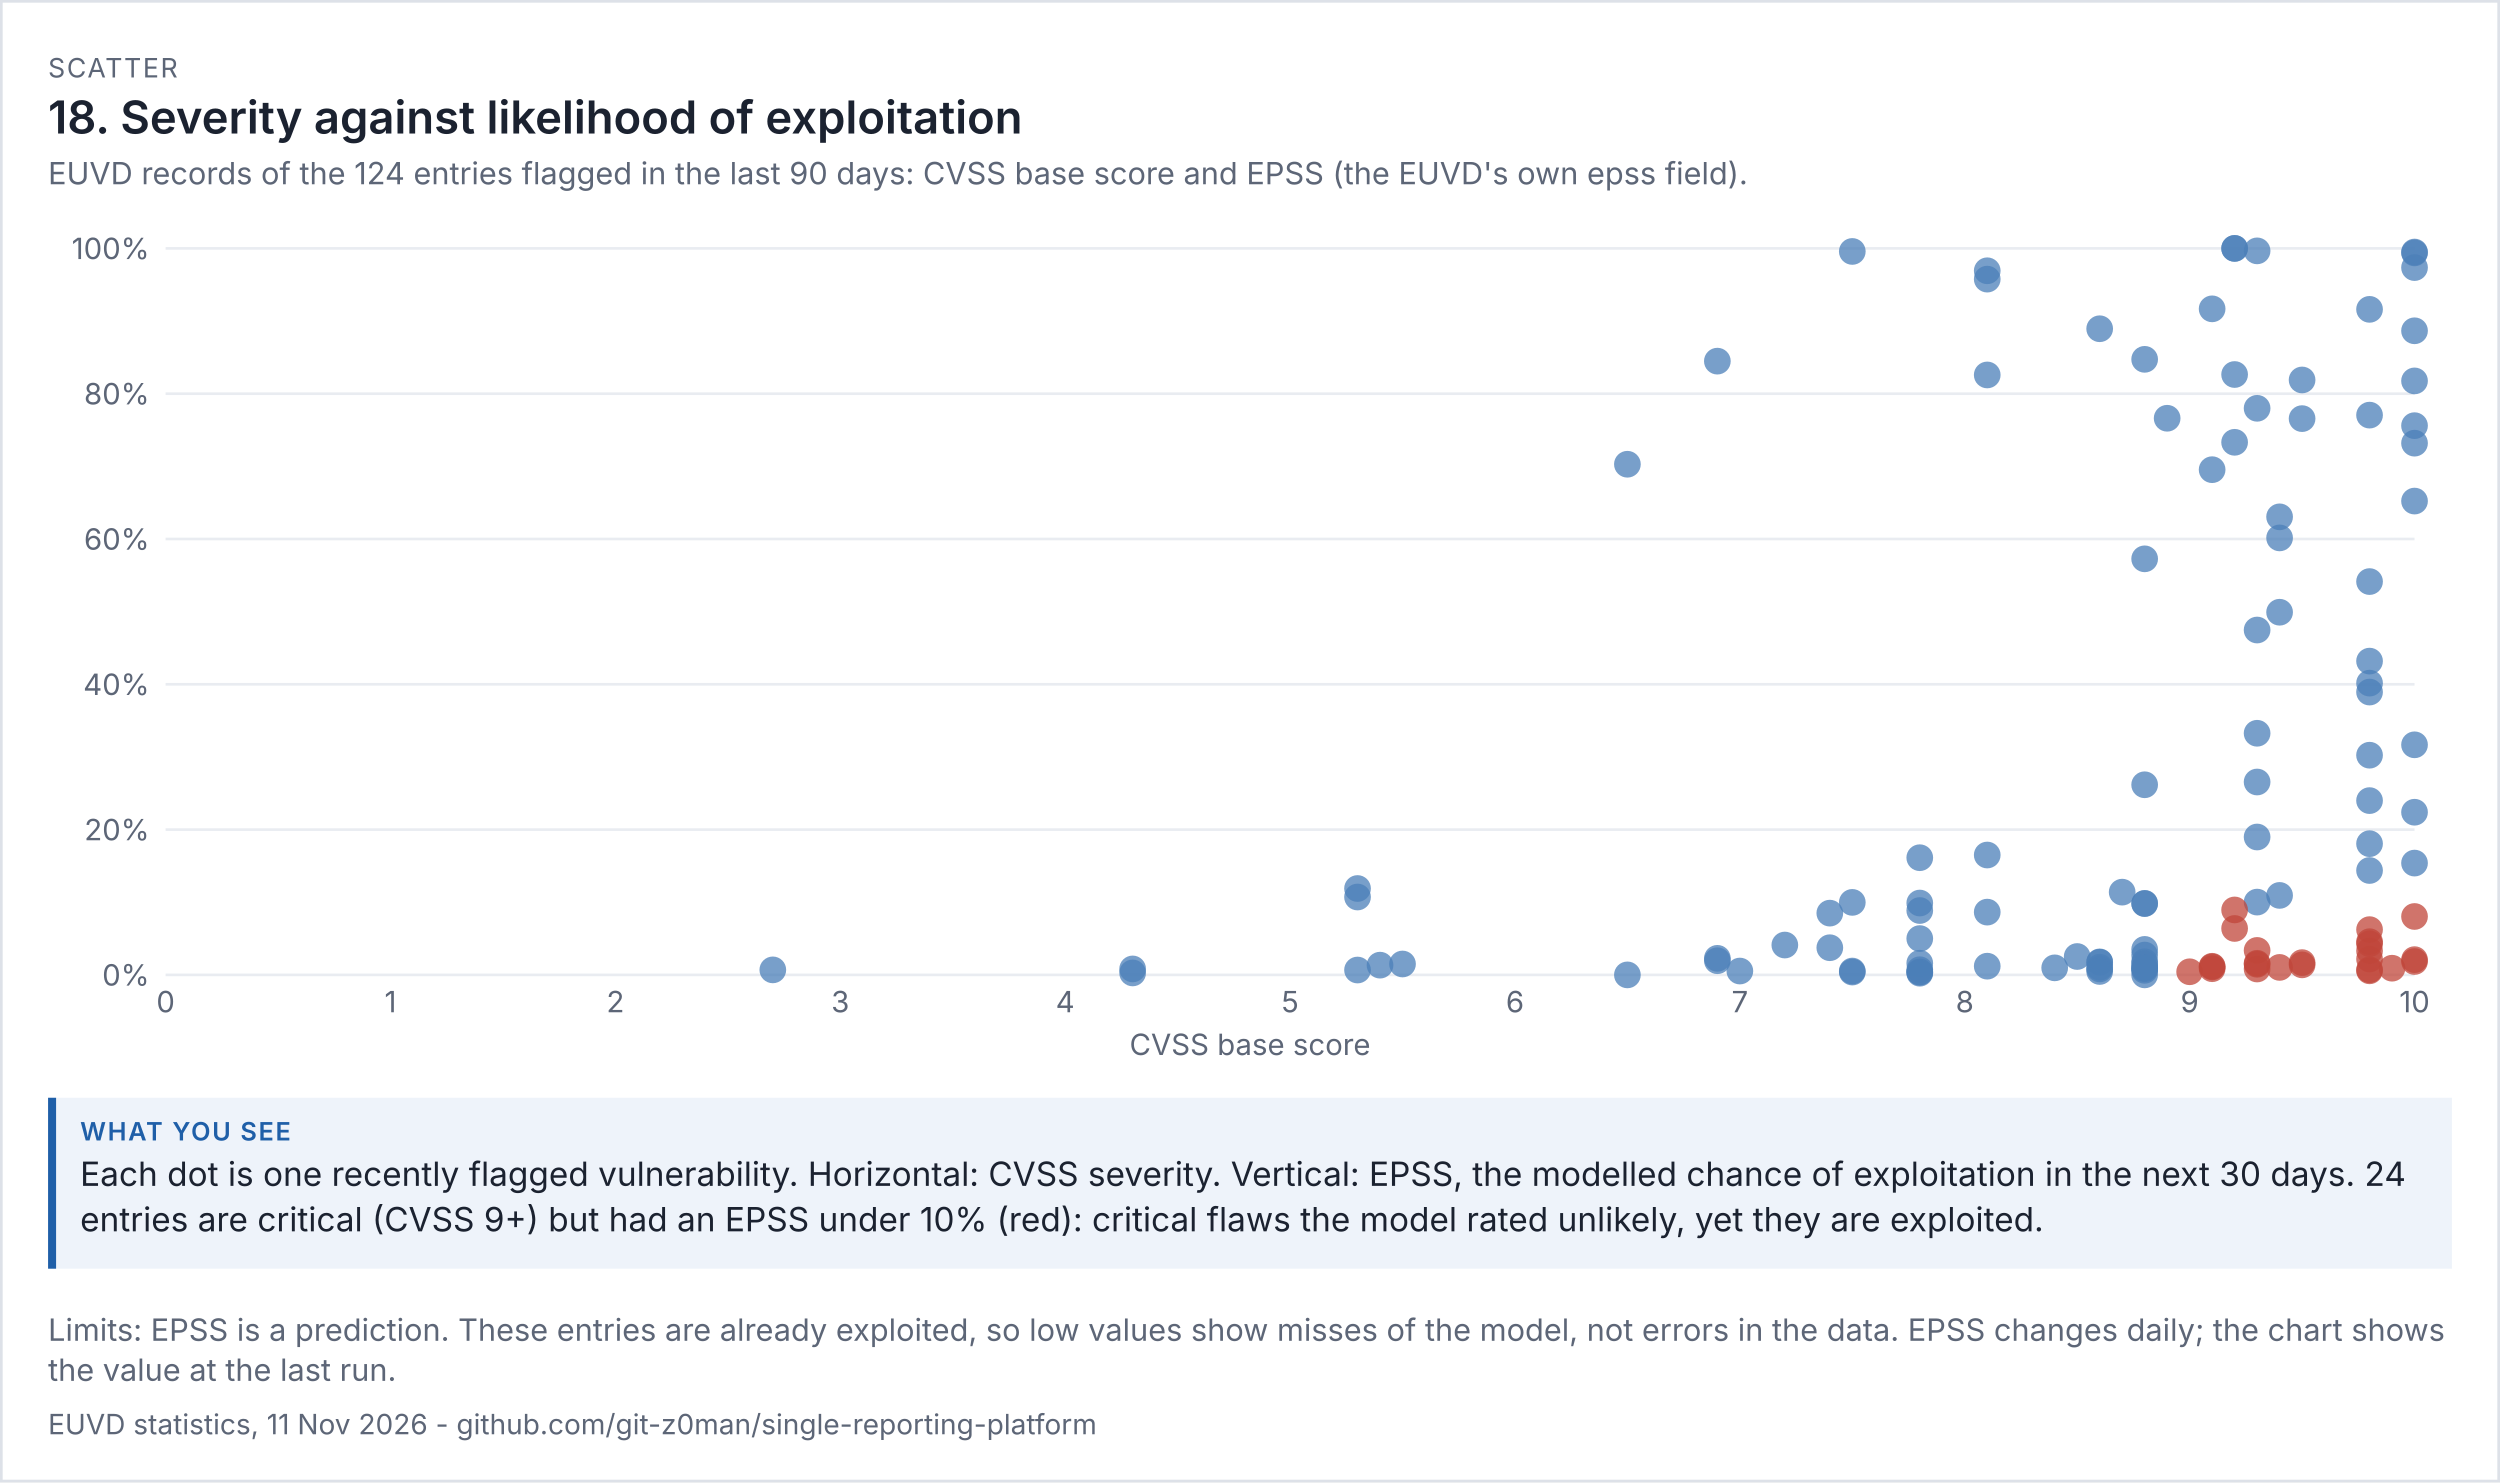
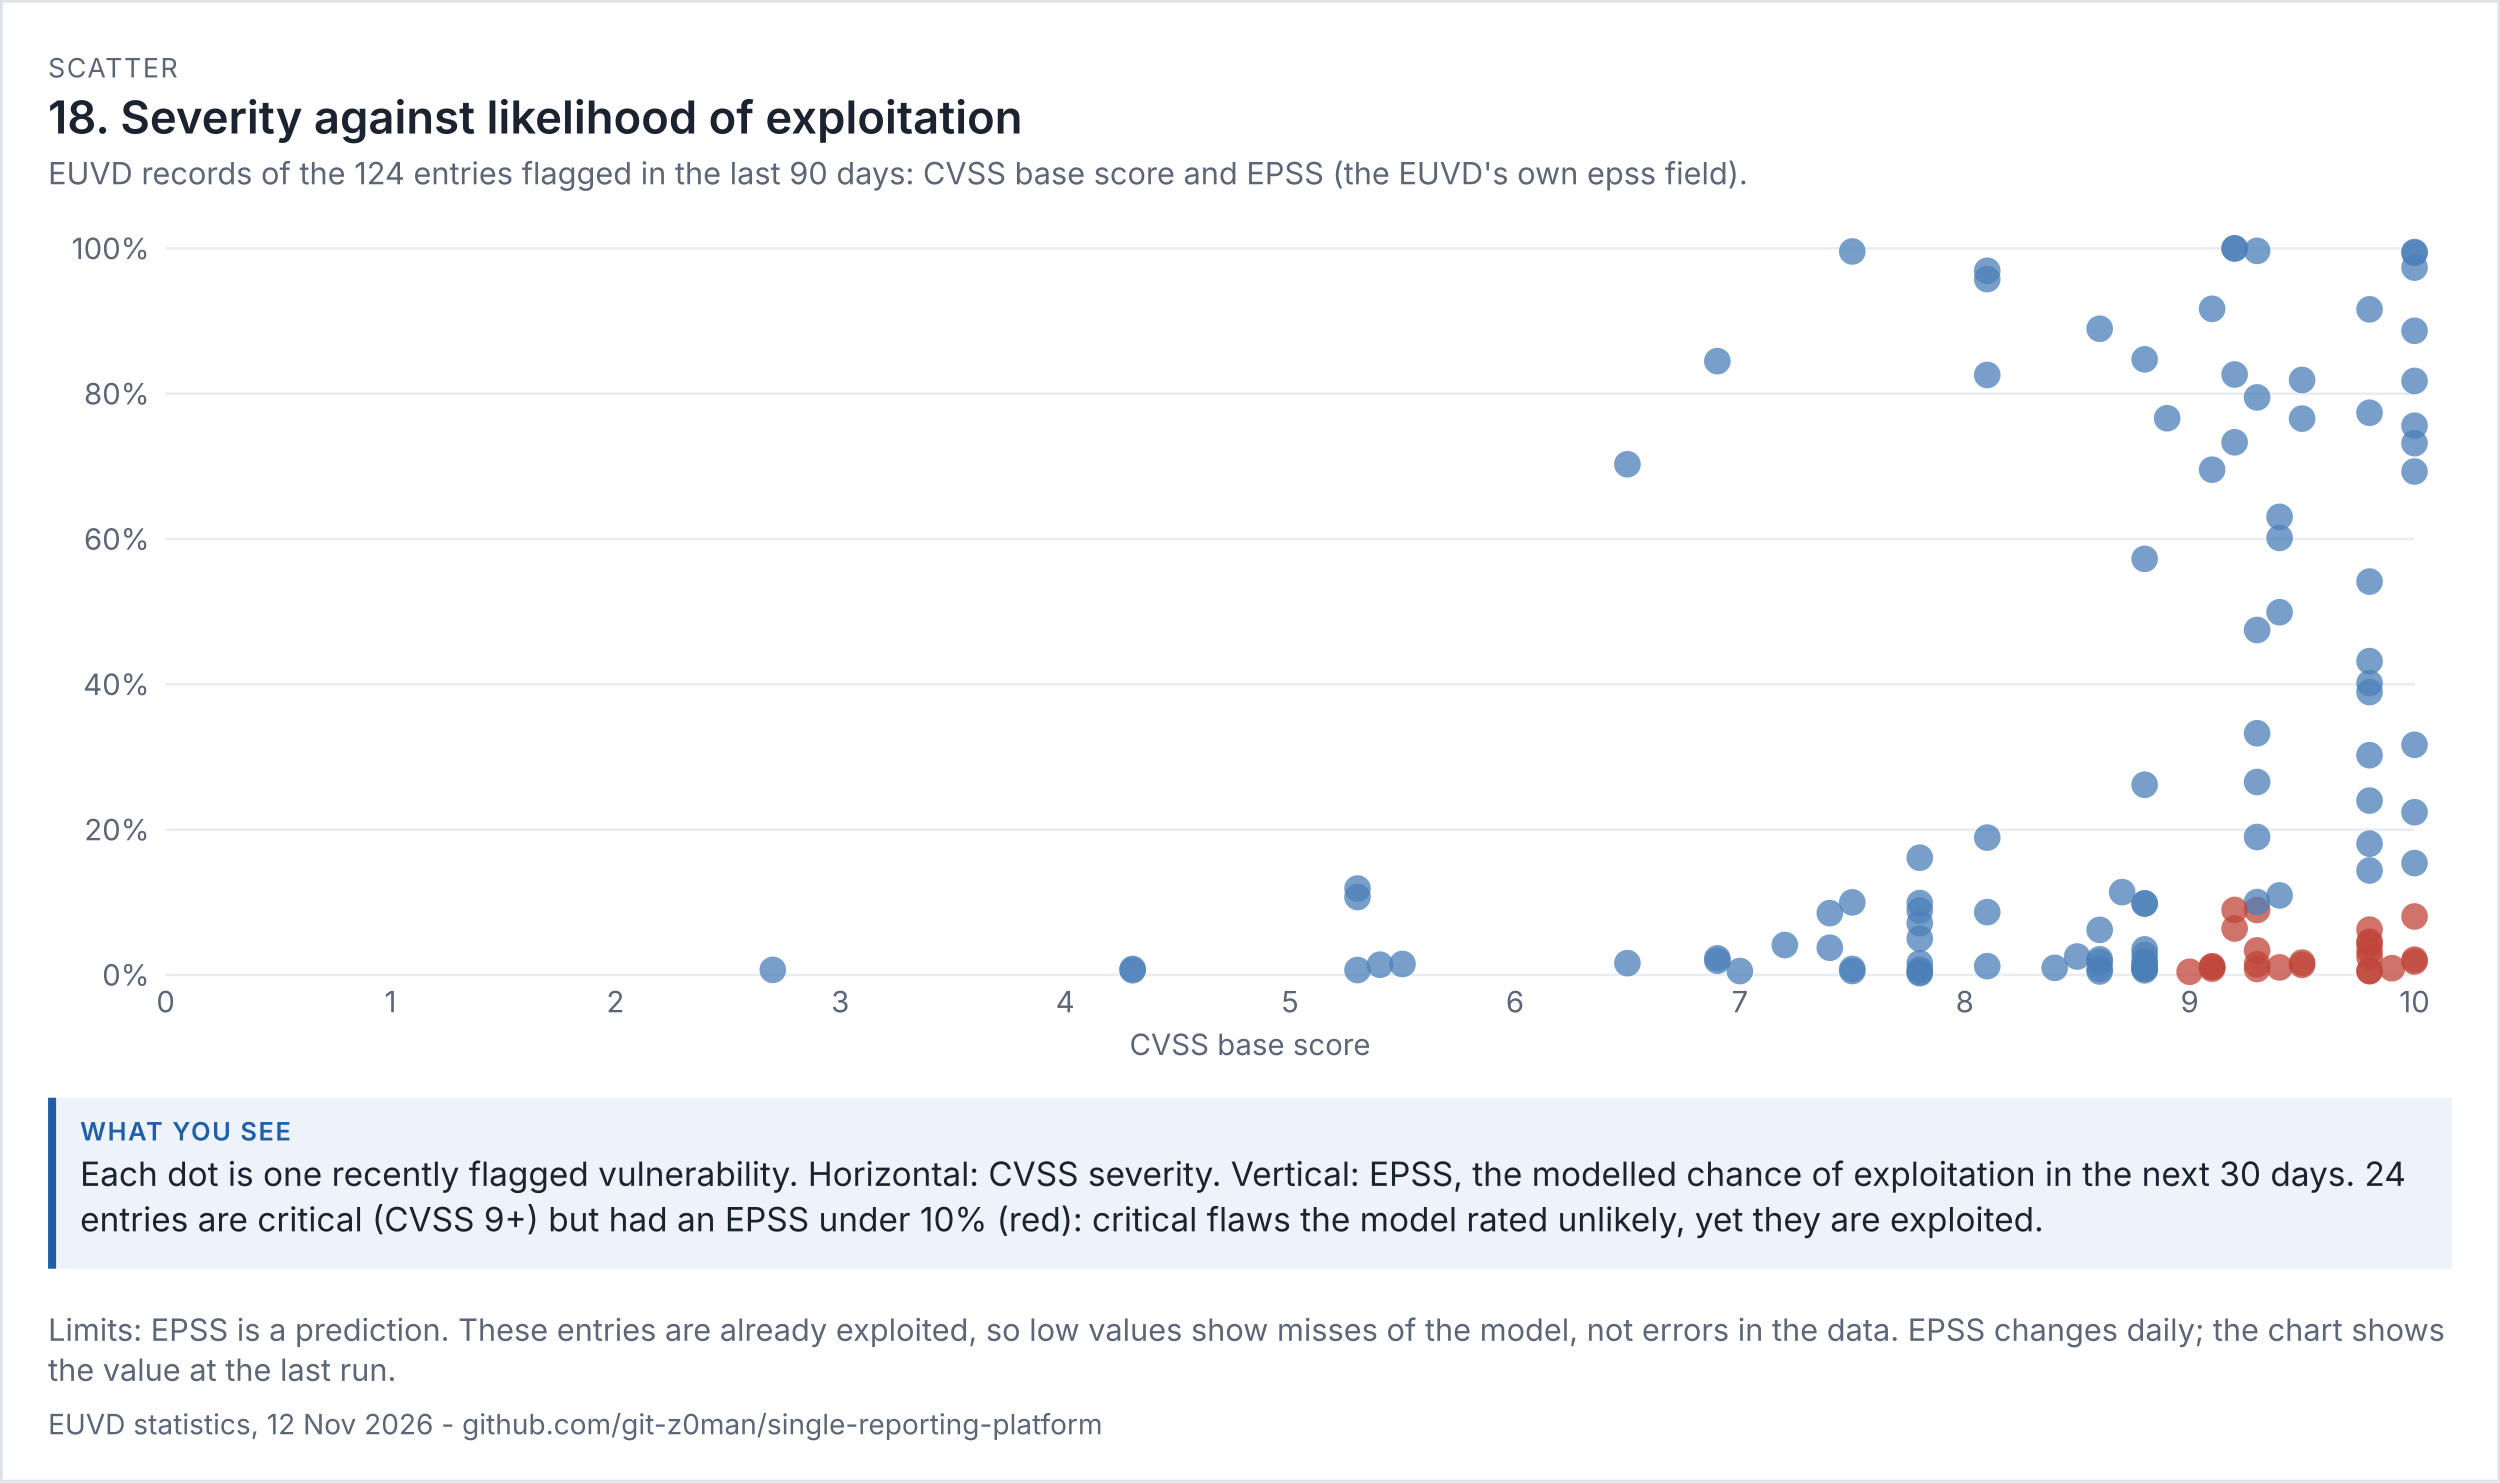
<svg xmlns="http://www.w3.org/2000/svg" viewBox="0 0 936 555" width="936" height="555" font-family="system-ui,-apple-system,'Segoe UI',sans-serif">
  <rect width="100%" height="100%" fill="#ffffff" />
  <rect x="0.5" y="0.5" width="935" height="554" fill="none" stroke="#dde1e8" />
  <text x="18" y="29" font-size="10" letter-spacing="0.6" fill="#5d6677">SCATTER</text>
  <text x="18" y="50" font-size="17" fill="#1b2230" font-weight="600">18. Severity against likelihood of exploitation</text>
  <text x="18" y="69" font-size="11.5" fill="#5d6677">EUVD records of the 124 entries flagged in the last 90 days: CVSS base score and EPSS (the EUVD's own epss field).</text>
  <g transform="translate(18,79) scale(1)" font-size="11">
    <svg viewBox="0 0 900 320" role="img" width="900" height="320">
      <g>
        <line x1="44" x2="886" y1="286" y2="286" stroke="rgb(233, 236, 241)" />
        <text x="38" y="290" text-anchor="end" fill="rgb(93, 102, 119)">0%</text>
        <line x1="44" x2="886" y1="231.6" y2="231.6" stroke="rgb(233, 236, 241)" />
        <text x="38" y="235.6" text-anchor="end" fill="rgb(93, 102, 119)">20%</text>
        <line x1="44" x2="886" y1="177.2" y2="177.2" stroke="rgb(233, 236, 241)" />
        <text x="38" y="181.2" text-anchor="end" fill="rgb(93, 102, 119)">40%</text>
        <line x1="44" x2="886" y1="122.8" y2="122.8" stroke="rgb(233, 236, 241)" />
        <text x="38" y="126.8" text-anchor="end" fill="rgb(93, 102, 119)">60%</text>
        <line x1="44" x2="886" y1="68.4" y2="68.4" stroke="rgb(233, 236, 241)" />
        <text x="38" y="72.4" text-anchor="end" fill="rgb(93, 102, 119)">80%</text>
        <line x1="44" x2="886" y1="14" y2="14" stroke="rgb(233, 236, 241)" />
        <text x="38" y="18" text-anchor="end" fill="rgb(93, 102, 119)">100%</text>
        <text x="44" y="300" text-anchor="middle" fill="rgb(93, 102, 119)">0</text>
        <text x="128.2" y="300" text-anchor="middle" fill="rgb(93, 102, 119)">1</text>
        <text x="212.4" y="300" text-anchor="middle" fill="rgb(93, 102, 119)">2</text>
        <text x="296.6" y="300" text-anchor="middle" fill="rgb(93, 102, 119)">3</text>
        <text x="380.8" y="300" text-anchor="middle" fill="rgb(93, 102, 119)">4</text>
        <text x="465" y="300" text-anchor="middle" fill="rgb(93, 102, 119)">5</text>
        <text x="549.2" y="300" text-anchor="middle" fill="rgb(93, 102, 119)">6</text>
        <text x="633.4" y="300" text-anchor="middle" fill="rgb(93, 102, 119)">7</text>
        <text x="717.6" y="300" text-anchor="middle" fill="rgb(93, 102, 119)">8</text>
        <text x="801.8" y="300" text-anchor="middle" fill="rgb(93, 102, 119)">9</text>
        <text x="886" y="300" text-anchor="middle" fill="rgb(93, 102, 119)">10</text>
        <text x="450" y="316" text-anchor="middle" fill="rgb(93, 102, 119)">CVSS base score</text>
-         <circle cx="591.3" cy="286" r="5" fill="rgb(75, 127, 184)" opacity="0.75" />
+         <circle cx="591.3" cy="281.594" r="5" fill="rgb(75, 127, 184)" opacity="0.75" />
+         <circle cx="406.06" cy="284.259" r="5" fill="rgb(75, 127, 184)" opacity="0.75" />
+         <circle cx="675.5" cy="283.77" r="5" fill="rgb(75, 127, 184)" opacity="0.75" />
+         <circle cx="784.96" cy="283.389" r="5" fill="rgb(75, 127, 184)" opacity="0.75" />
+         <circle cx="768.12" cy="269.136" r="5" fill="rgb(75, 127, 184)" opacity="0.75" />
+         <circle cx="827.06" cy="261.71" r="5" fill="rgb(192, 70, 58)" opacity="0.75" />
        <circle cx="810.22" cy="96.851" r="5" fill="rgb(75, 127, 184)" opacity="0.75" />
        <circle cx="784.96" cy="259.208" r="5" fill="rgb(75, 127, 184)" opacity="0.75" />
        <circle cx="886" cy="280.995" r="5" fill="rgb(192, 70, 58)" opacity="0.75" />
+         <circle cx="700.76" cy="266.634" r="5" fill="rgb(75, 127, 184)" opacity="0.75" />
        <circle cx="700.76" cy="284.939" r="5" fill="rgb(75, 127, 184)" opacity="0.75" />
-         <circle cx="700.76" cy="284.939" r="5" fill="rgb(75, 127, 184)" opacity="0.75" />
-         <circle cx="784.96" cy="286" r="5" fill="rgb(75, 127, 184)" opacity="0.75" />
-         <circle cx="675.5" cy="284.939" r="5" fill="rgb(75, 127, 184)" opacity="0.75" />
-         <circle cx="827.06" cy="281.648" r="5" fill="rgb(192, 70, 58)" opacity="0.75" />
-         <circle cx="768.12" cy="283.117" r="5" fill="rgb(75, 127, 184)" opacity="0.75" />
-         <circle cx="406.06" cy="285.266" r="5" fill="rgb(75, 127, 184)" opacity="0.75" />
        <circle cx="784.96" cy="259.317" r="5" fill="rgb(75, 127, 184)" opacity="0.75" />
        <circle cx="818.64" cy="61.219" r="5" fill="rgb(75, 127, 184)" opacity="0.75" />
-         <circle cx="768.12" cy="281.267" r="5" fill="rgb(75, 127, 184)" opacity="0.75" />
+         <circle cx="768.12" cy="280.152" r="5" fill="rgb(75, 127, 184)" opacity="0.75" />
        <circle cx="700.76" cy="281.621" r="5" fill="rgb(75, 127, 184)" opacity="0.75" />
-         <circle cx="869.16" cy="284.069" r="5" fill="rgb(192, 70, 58)" opacity="0.75" />
-         <circle cx="869.16" cy="280.07" r="5" fill="rgb(192, 70, 58)" opacity="0.75" />
-         <circle cx="869.16" cy="284.477" r="5" fill="rgb(192, 70, 58)" opacity="0.75" />
-         <circle cx="726.02" cy="241.12" r="5" fill="rgb(75, 127, 184)" opacity="0.75" />
+         <circle cx="869.16" cy="284.531" r="5" fill="rgb(192, 70, 58)" opacity="0.75" />
+         <circle cx="869.16" cy="279.282" r="5" fill="rgb(192, 70, 58)" opacity="0.75" />
+         <circle cx="869.16" cy="284.586" r="5" fill="rgb(192, 70, 58)" opacity="0.75" />
+         <circle cx="726.02" cy="234.592" r="5" fill="rgb(75, 127, 184)" opacity="0.75" />
        <circle cx="675.5" cy="284.558" r="5" fill="rgb(75, 127, 184)" opacity="0.75" />
        <circle cx="818.64" cy="14" r="5" fill="rgb(75, 127, 184)" opacity="0.75" />
        <circle cx="818.64" cy="14" r="5" fill="rgb(75, 127, 184)" opacity="0.75" />
        <circle cx="507.1" cy="281.92" r="5" fill="rgb(75, 127, 184)" opacity="0.75" />
        <circle cx="726.02" cy="282.736" r="5" fill="rgb(75, 127, 184)" opacity="0.75" />
        <circle cx="675.5" cy="15.142" r="5" fill="rgb(75, 127, 184)" opacity="0.75" />
        <circle cx="406.06" cy="283.77" r="5" fill="rgb(75, 127, 184)" opacity="0.75" />
        <circle cx="633.4" cy="284.558" r="5" fill="rgb(75, 127, 184)" opacity="0.75" />
-         <circle cx="886" cy="108.602" r="5" fill="rgb(75, 127, 184)" opacity="0.75" />
+         <circle cx="886" cy="97.531" r="5" fill="rgb(75, 127, 184)" opacity="0.75" />
        <circle cx="768.12" cy="283.77" r="5" fill="rgb(75, 127, 184)" opacity="0.75" />
        <circle cx="827.06" cy="14.925" r="5" fill="rgb(75, 127, 184)" opacity="0.75" />
        <circle cx="271.34" cy="284.123" r="5" fill="rgb(75, 127, 184)" opacity="0.75" />
        <circle cx="700.76" cy="242.126" r="5" fill="rgb(75, 127, 184)" opacity="0.75" />
        <circle cx="869.16" cy="273.57" r="5" fill="rgb(192, 70, 58)" opacity="0.75" />
        <circle cx="827.06" cy="156.882" r="5" fill="rgb(75, 127, 184)" opacity="0.75" />
        <circle cx="869.16" cy="236.877" r="5" fill="rgb(75, 127, 184)" opacity="0.75" />
        <circle cx="784.96" cy="214.818" r="5" fill="rgb(75, 127, 184)" opacity="0.75" />
        <circle cx="886" cy="63.613" r="5" fill="rgb(75, 127, 184)" opacity="0.75" />
        <circle cx="624.98" cy="56.214" r="5" fill="rgb(75, 127, 184)" opacity="0.75" />
        <circle cx="818.64" cy="86.597" r="5" fill="rgb(75, 127, 184)" opacity="0.75" />
        <circle cx="835.48" cy="283.198" r="5" fill="rgb(192, 70, 58)" opacity="0.75" />
        <circle cx="759.7" cy="279.118" r="5" fill="rgb(75, 127, 184)" opacity="0.75" />
        <circle cx="490.26" cy="253.659" r="5" fill="rgb(75, 127, 184)" opacity="0.75" />
        <circle cx="624.98" cy="280.696" r="5" fill="rgb(75, 127, 184)" opacity="0.75" />
        <circle cx="490.26" cy="256.842" r="5" fill="rgb(75, 127, 184)" opacity="0.75" />
        <circle cx="751.28" cy="283.362" r="5" fill="rgb(75, 127, 184)" opacity="0.75" />
        <circle cx="768.12" cy="281.131" r="5" fill="rgb(75, 127, 184)" opacity="0.75" />
        <circle cx="835.48" cy="150.218" r="5" fill="rgb(75, 127, 184)" opacity="0.75" />
-         <circle cx="827.06" cy="73.867" r="5" fill="rgb(75, 127, 184)" opacity="0.75" />
-         <circle cx="498.68" cy="282.355" r="5" fill="rgb(75, 127, 184)" opacity="0.75" />
-         <circle cx="869.16" cy="76.424" r="5" fill="rgb(75, 127, 184)" opacity="0.75" />
+         <circle cx="827.06" cy="69.787" r="5" fill="rgb(75, 127, 184)" opacity="0.75" />
+         <circle cx="498.68" cy="282.192" r="5" fill="rgb(75, 127, 184)" opacity="0.75" />
+         <circle cx="869.16" cy="75.526" r="5" fill="rgb(75, 127, 184)" opacity="0.75" />
        <circle cx="869.16" cy="269.054" r="5" fill="rgb(192, 70, 58)" opacity="0.75" />
        <circle cx="700.76" cy="284.069" r="5" fill="rgb(75, 127, 184)" opacity="0.75" />
        <circle cx="667.08" cy="275.827" r="5" fill="rgb(75, 127, 184)" opacity="0.75" />
        <circle cx="768.12" cy="44.083" r="5" fill="rgb(75, 127, 184)" opacity="0.75" />
        <circle cx="886" cy="15.36" r="5" fill="rgb(75, 127, 184)" opacity="0.75" />
        <circle cx="869.16" cy="203.747" r="5" fill="rgb(75, 127, 184)" opacity="0.75" />
        <circle cx="726.02" cy="22.378" r="5" fill="rgb(75, 127, 184)" opacity="0.75" />
        <circle cx="650.24" cy="274.821" r="5" fill="rgb(75, 127, 184)" opacity="0.75" />
        <circle cx="835.48" cy="256.243" r="5" fill="rgb(75, 127, 184)" opacity="0.75" />
        <circle cx="886" cy="80.368" r="5" fill="rgb(75, 127, 184)" opacity="0.75" />
        <circle cx="784.96" cy="284.286" r="5" fill="rgb(75, 127, 184)" opacity="0.75" />
        <circle cx="827.06" cy="195.533" r="5" fill="rgb(75, 127, 184)" opacity="0.75" />
        <circle cx="869.16" cy="276.997" r="5" fill="rgb(192, 70, 58)" opacity="0.75" />
        <circle cx="776.54" cy="255.019" r="5" fill="rgb(75, 127, 184)" opacity="0.75" />
        <circle cx="869.16" cy="180.11" r="5" fill="rgb(75, 127, 184)" opacity="0.75" />
        <circle cx="827.06" cy="258.746" r="5" fill="rgb(75, 127, 184)" opacity="0.75" />
        <circle cx="835.48" cy="122.392" r="5" fill="rgb(75, 127, 184)" opacity="0.75" />
        <circle cx="675.5" cy="258.854" r="5" fill="rgb(75, 127, 184)" opacity="0.75" />
        <circle cx="667.08" cy="262.88" r="5" fill="rgb(75, 127, 184)" opacity="0.75" />
        <circle cx="591.3" cy="94.811" r="5" fill="rgb(75, 127, 184)" opacity="0.75" />
        <circle cx="843.9" cy="63.259" r="5" fill="rgb(75, 127, 184)" opacity="0.75" />
        <circle cx="843.9" cy="77.73" r="5" fill="rgb(75, 127, 184)" opacity="0.75" />
        <circle cx="726.02" cy="25.506" r="5" fill="rgb(75, 127, 184)" opacity="0.75" />
        <circle cx="624.98" cy="279.798" r="5" fill="rgb(75, 127, 184)" opacity="0.75" />
        <circle cx="886" cy="225.099" r="5" fill="rgb(75, 127, 184)" opacity="0.75" />
        <circle cx="810.22" cy="36.63" r="5" fill="rgb(75, 127, 184)" opacity="0.75" />
        <circle cx="886" cy="21.181" r="5" fill="rgb(75, 127, 184)" opacity="0.75" />
        <circle cx="869.16" cy="36.821" r="5" fill="rgb(75, 127, 184)" opacity="0.75" />
        <circle cx="827.06" cy="213.784" r="5" fill="rgb(75, 127, 184)" opacity="0.75" />
        <circle cx="843.9" cy="282.246" r="5" fill="rgb(192, 70, 58)" opacity="0.75" />
        <circle cx="869.16" cy="138.739" r="5" fill="rgb(75, 127, 184)" opacity="0.75" />
        <circle cx="784.96" cy="278.574" r="5" fill="rgb(75, 127, 184)" opacity="0.75" />
        <circle cx="700.76" cy="259.099" r="5" fill="rgb(75, 127, 184)" opacity="0.75" />
        <circle cx="784.96" cy="281.077" r="5" fill="rgb(75, 127, 184)" opacity="0.75" />
        <circle cx="784.96" cy="276.453" r="5" fill="rgb(75, 127, 184)" opacity="0.75" />
        <circle cx="784.96" cy="283.47" r="5" fill="rgb(75, 127, 184)" opacity="0.75" />
        <circle cx="700.76" cy="285.374" r="5" fill="rgb(75, 127, 184)" opacity="0.75" />
        <circle cx="869.16" cy="176.765" r="5" fill="rgb(75, 127, 184)" opacity="0.75" />
        <circle cx="886" cy="44.845" r="5" fill="rgb(75, 127, 184)" opacity="0.75" />
        <circle cx="835.48" cy="114.504" r="5" fill="rgb(75, 127, 184)" opacity="0.75" />
        <circle cx="784.96" cy="55.534" r="5" fill="rgb(75, 127, 184)" opacity="0.75" />
        <circle cx="726.02" cy="262.499" r="5" fill="rgb(75, 127, 184)" opacity="0.75" />
        <circle cx="877.58" cy="283.498" r="5" fill="rgb(192, 70, 58)" opacity="0.75" />
        <circle cx="818.64" cy="268.619" r="5" fill="rgb(192, 70, 58)" opacity="0.75" />
        <circle cx="784.96" cy="281.757" r="5" fill="rgb(75, 127, 184)" opacity="0.75" />
        <circle cx="869.16" cy="274.331" r="5" fill="rgb(192, 70, 58)" opacity="0.75" />
        <circle cx="818.64" cy="261.683" r="5" fill="rgb(192, 70, 58)" opacity="0.75" />
        <circle cx="886" cy="15.686" r="5" fill="rgb(75, 127, 184)" opacity="0.75" />
        <circle cx="886" cy="244.139" r="5" fill="rgb(75, 127, 184)" opacity="0.75" />
        <circle cx="869.16" cy="220.747" r="5" fill="rgb(75, 127, 184)" opacity="0.75" />
        <circle cx="810.22" cy="282.763" r="5" fill="rgb(192, 70, 58)" opacity="0.75" />
        <circle cx="768.12" cy="284.722" r="5" fill="rgb(75, 127, 184)" opacity="0.75" />
        <circle cx="784.96" cy="283.715" r="5" fill="rgb(75, 127, 184)" opacity="0.75" />
        <circle cx="869.16" cy="246.914" r="5" fill="rgb(75, 127, 184)" opacity="0.75" />
        <circle cx="886" cy="264.131" r="5" fill="rgb(192, 70, 58)" opacity="0.75" />
        <circle cx="827.06" cy="234.374" r="5" fill="rgb(75, 127, 184)" opacity="0.75" />
        <circle cx="886" cy="280.288" r="5" fill="rgb(192, 70, 58)" opacity="0.75" />
        <circle cx="490.26" cy="284.178" r="5" fill="rgb(75, 127, 184)" opacity="0.75" />
        <circle cx="869.16" cy="168.523" r="5" fill="rgb(75, 127, 184)" opacity="0.75" />
        <circle cx="827.06" cy="283.797" r="5" fill="rgb(192, 70, 58)" opacity="0.75" />
        <circle cx="827.06" cy="276.834" r="5" fill="rgb(192, 70, 58)" opacity="0.75" />
        <circle cx="784.96" cy="130.226" r="5" fill="rgb(75, 127, 184)" opacity="0.75" />
        <circle cx="726.02" cy="61.382" r="5" fill="rgb(75, 127, 184)" opacity="0.75" />
        <circle cx="700.76" cy="272.4" r="5" fill="rgb(75, 127, 184)" opacity="0.75" />
        <circle cx="700.76" cy="261.901" r="5" fill="rgb(75, 127, 184)" opacity="0.75" />
        <circle cx="784.96" cy="283.253" r="5" fill="rgb(75, 127, 184)" opacity="0.75" />
        <circle cx="886" cy="86.923" r="5" fill="rgb(75, 127, 184)" opacity="0.75" />
        <circle cx="793.38" cy="77.594" r="5" fill="rgb(75, 127, 184)" opacity="0.75" />
        <circle cx="843.9" cy="281.403" r="5" fill="rgb(192, 70, 58)" opacity="0.75" />
        <circle cx="827.06" cy="282.029" r="5" fill="rgb(192, 70, 58)" opacity="0.75" />
        <circle cx="810.22" cy="283.008" r="5" fill="rgb(192, 70, 58)" opacity="0.75" />
        <circle cx="810.22" cy="283.688" r="5" fill="rgb(192, 70, 58)" opacity="0.75" />
        <circle cx="801.8" cy="284.83" r="5" fill="rgb(192, 70, 58)" opacity="0.75" />
        <circle cx="886" cy="199.858" r="5" fill="rgb(75, 127, 184)" opacity="0.75" />
      </g>
    </svg>
  </g>
  <rect x="18" y="411" width="900" height="64" fill="#eef3fa" />
  <rect x="18" y="411" width="3" height="64" fill="#1f5fa8" />
  <text x="30" y="427" font-size="9.5" letter-spacing="0.6" font-weight="600" fill="#1f5fa8">WHAT YOU SEE</text>
  <text x="30" y="444" font-size="12.5" fill="#1b2230">Each dot is one recently flagged vulnerability. Horizontal: CVSS severity. Vertical: EPSS, the modelled chance of exploitation in the next 30 days. 24</text>
  <text x="30" y="461" font-size="12.5" fill="#1b2230">entries are critical (CVSS 9+) but had an EPSS under 10% (red): critical flaws the model rated unlikely, yet they are exploited.</text>
  <text x="18" y="502" font-size="11.5" fill="#5d6677">Limits: EPSS is a prediction. These entries are already exploited, so low values show misses of the model, not errors in the data. EPSS changes daily; the chart shows</text>
  <text x="18" y="517" font-size="11.5" fill="#5d6677">the value at the last run.</text>
-   <text x="18" y="537" font-size="10.5" fill="#5d6677">EUVD statistics, 11 Nov 2026 - github.com/git-z0man/single-reporting-platform</text>
+   <text x="18" y="537" font-size="10.5" fill="#5d6677">EUVD statistics, 12 Nov 2026 - github.com/git-z0man/single-reporting-platform</text>
</svg>
